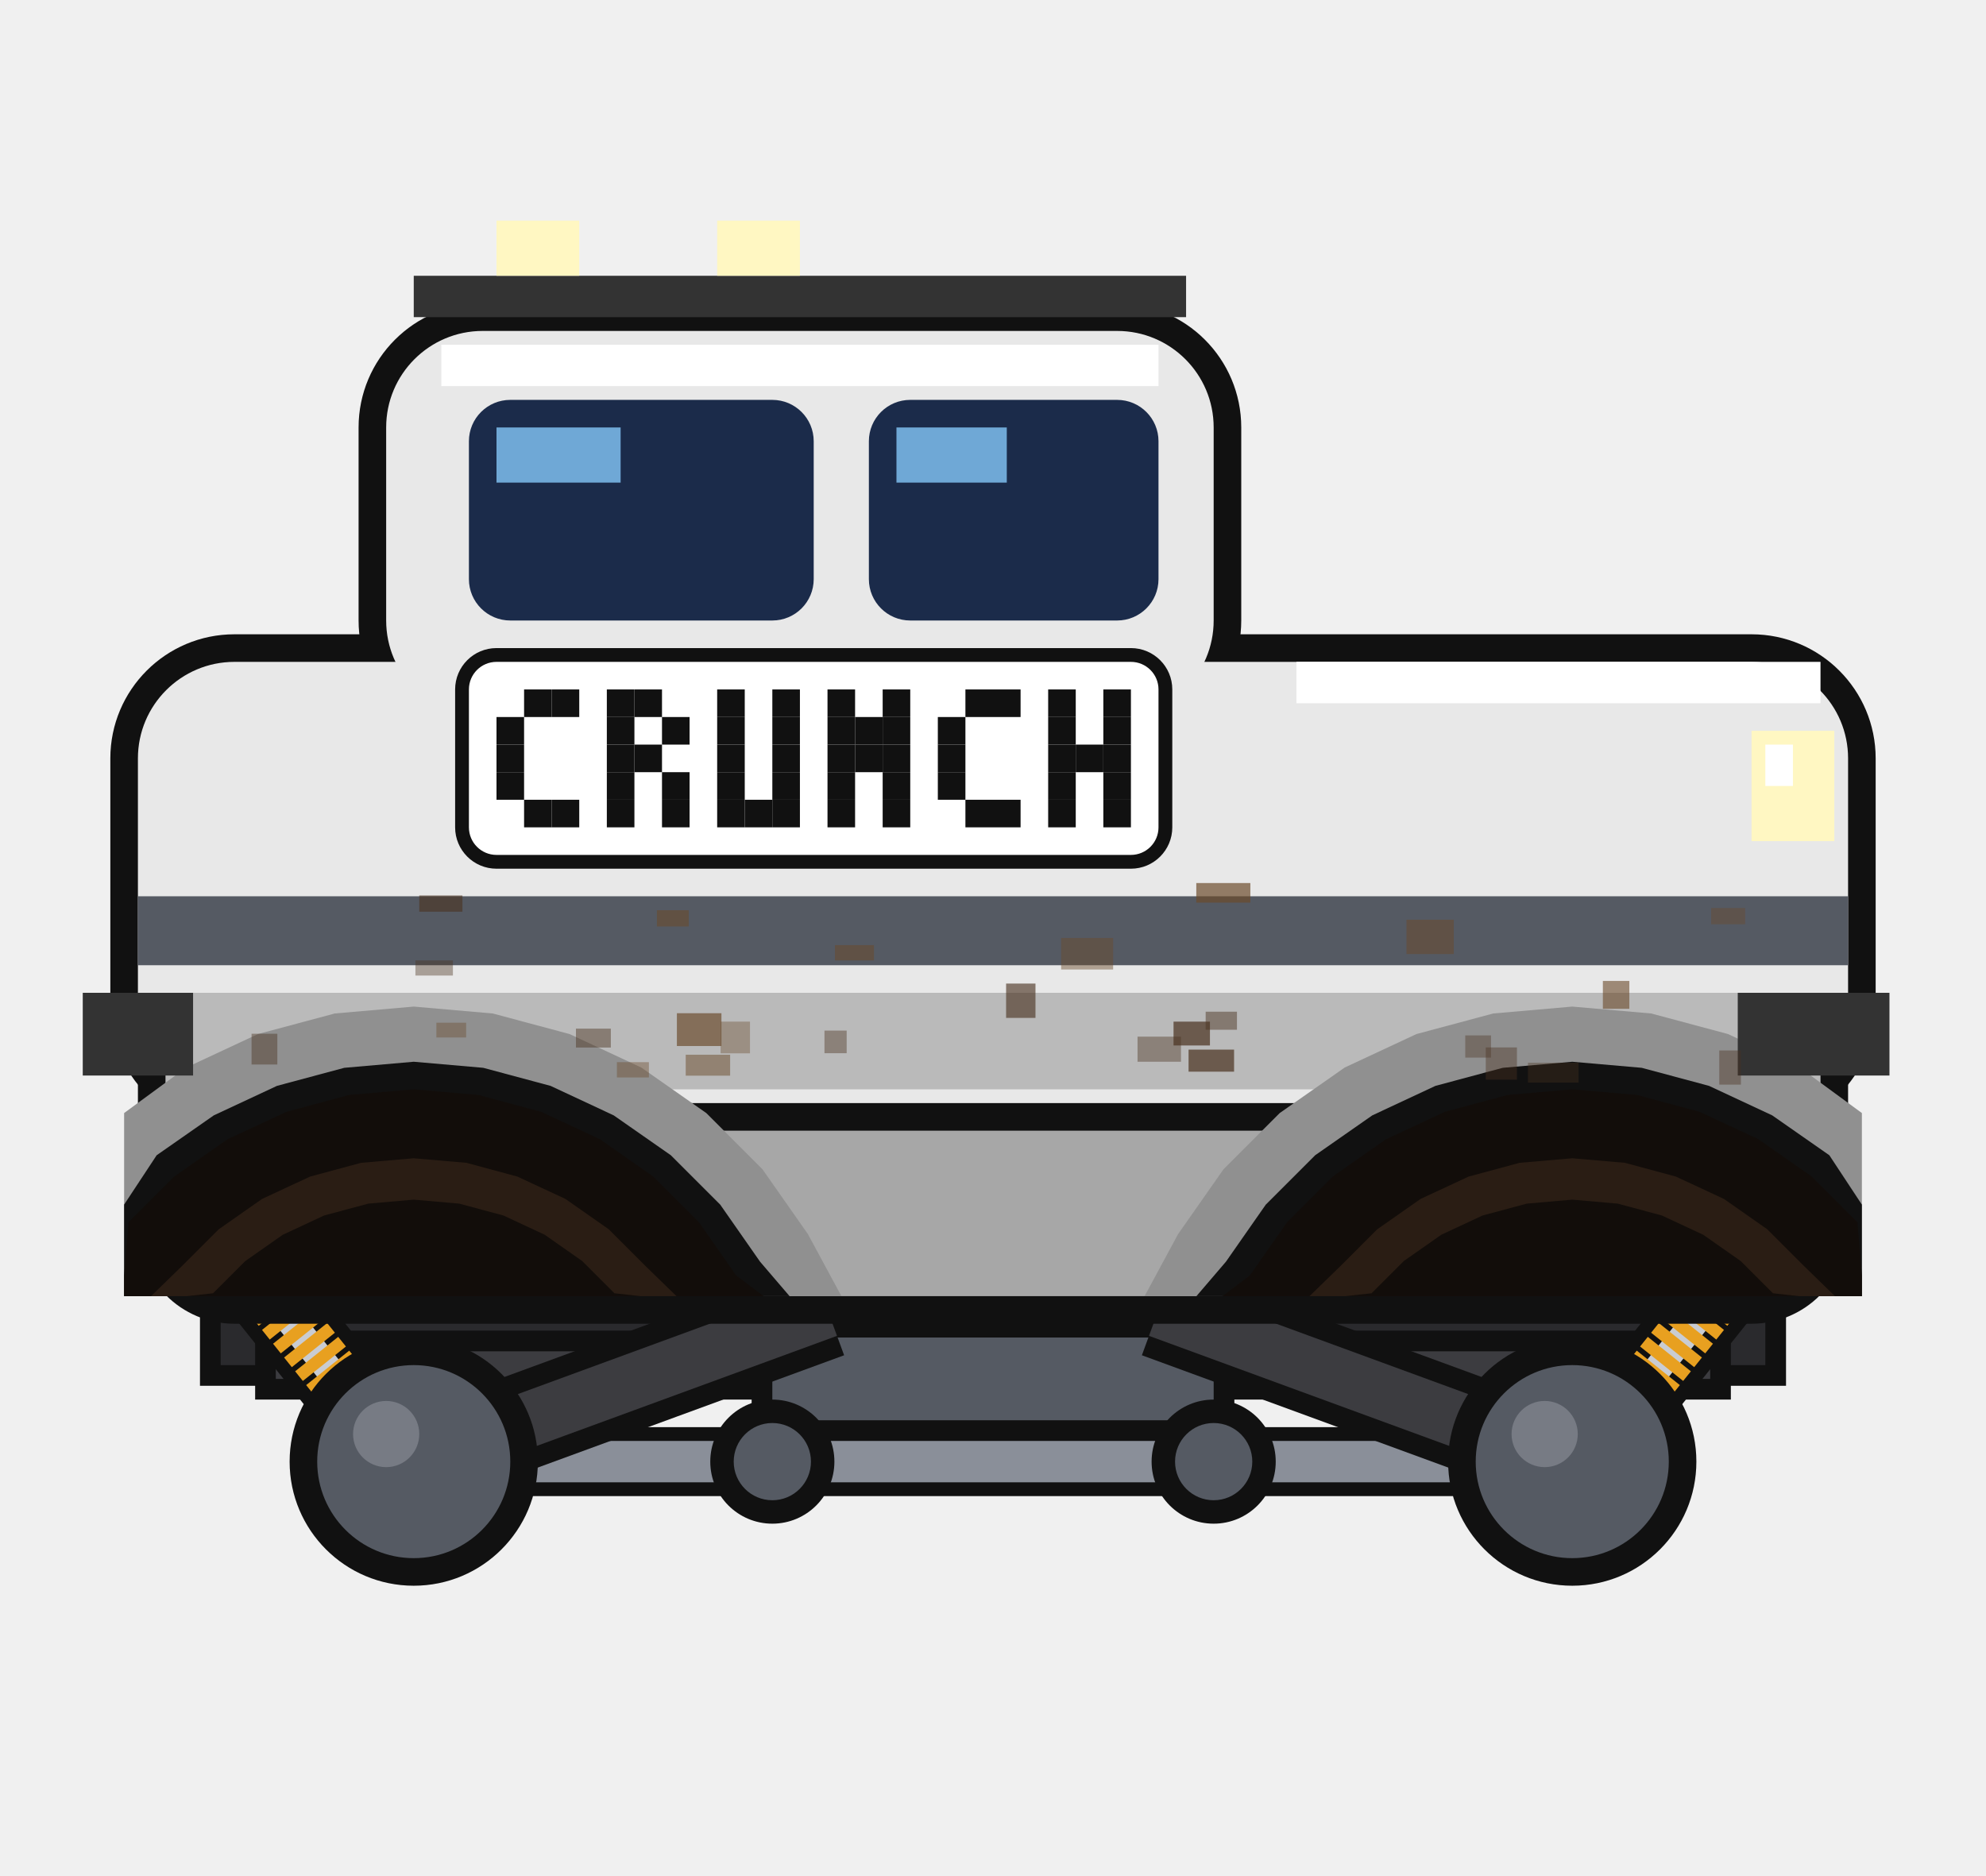
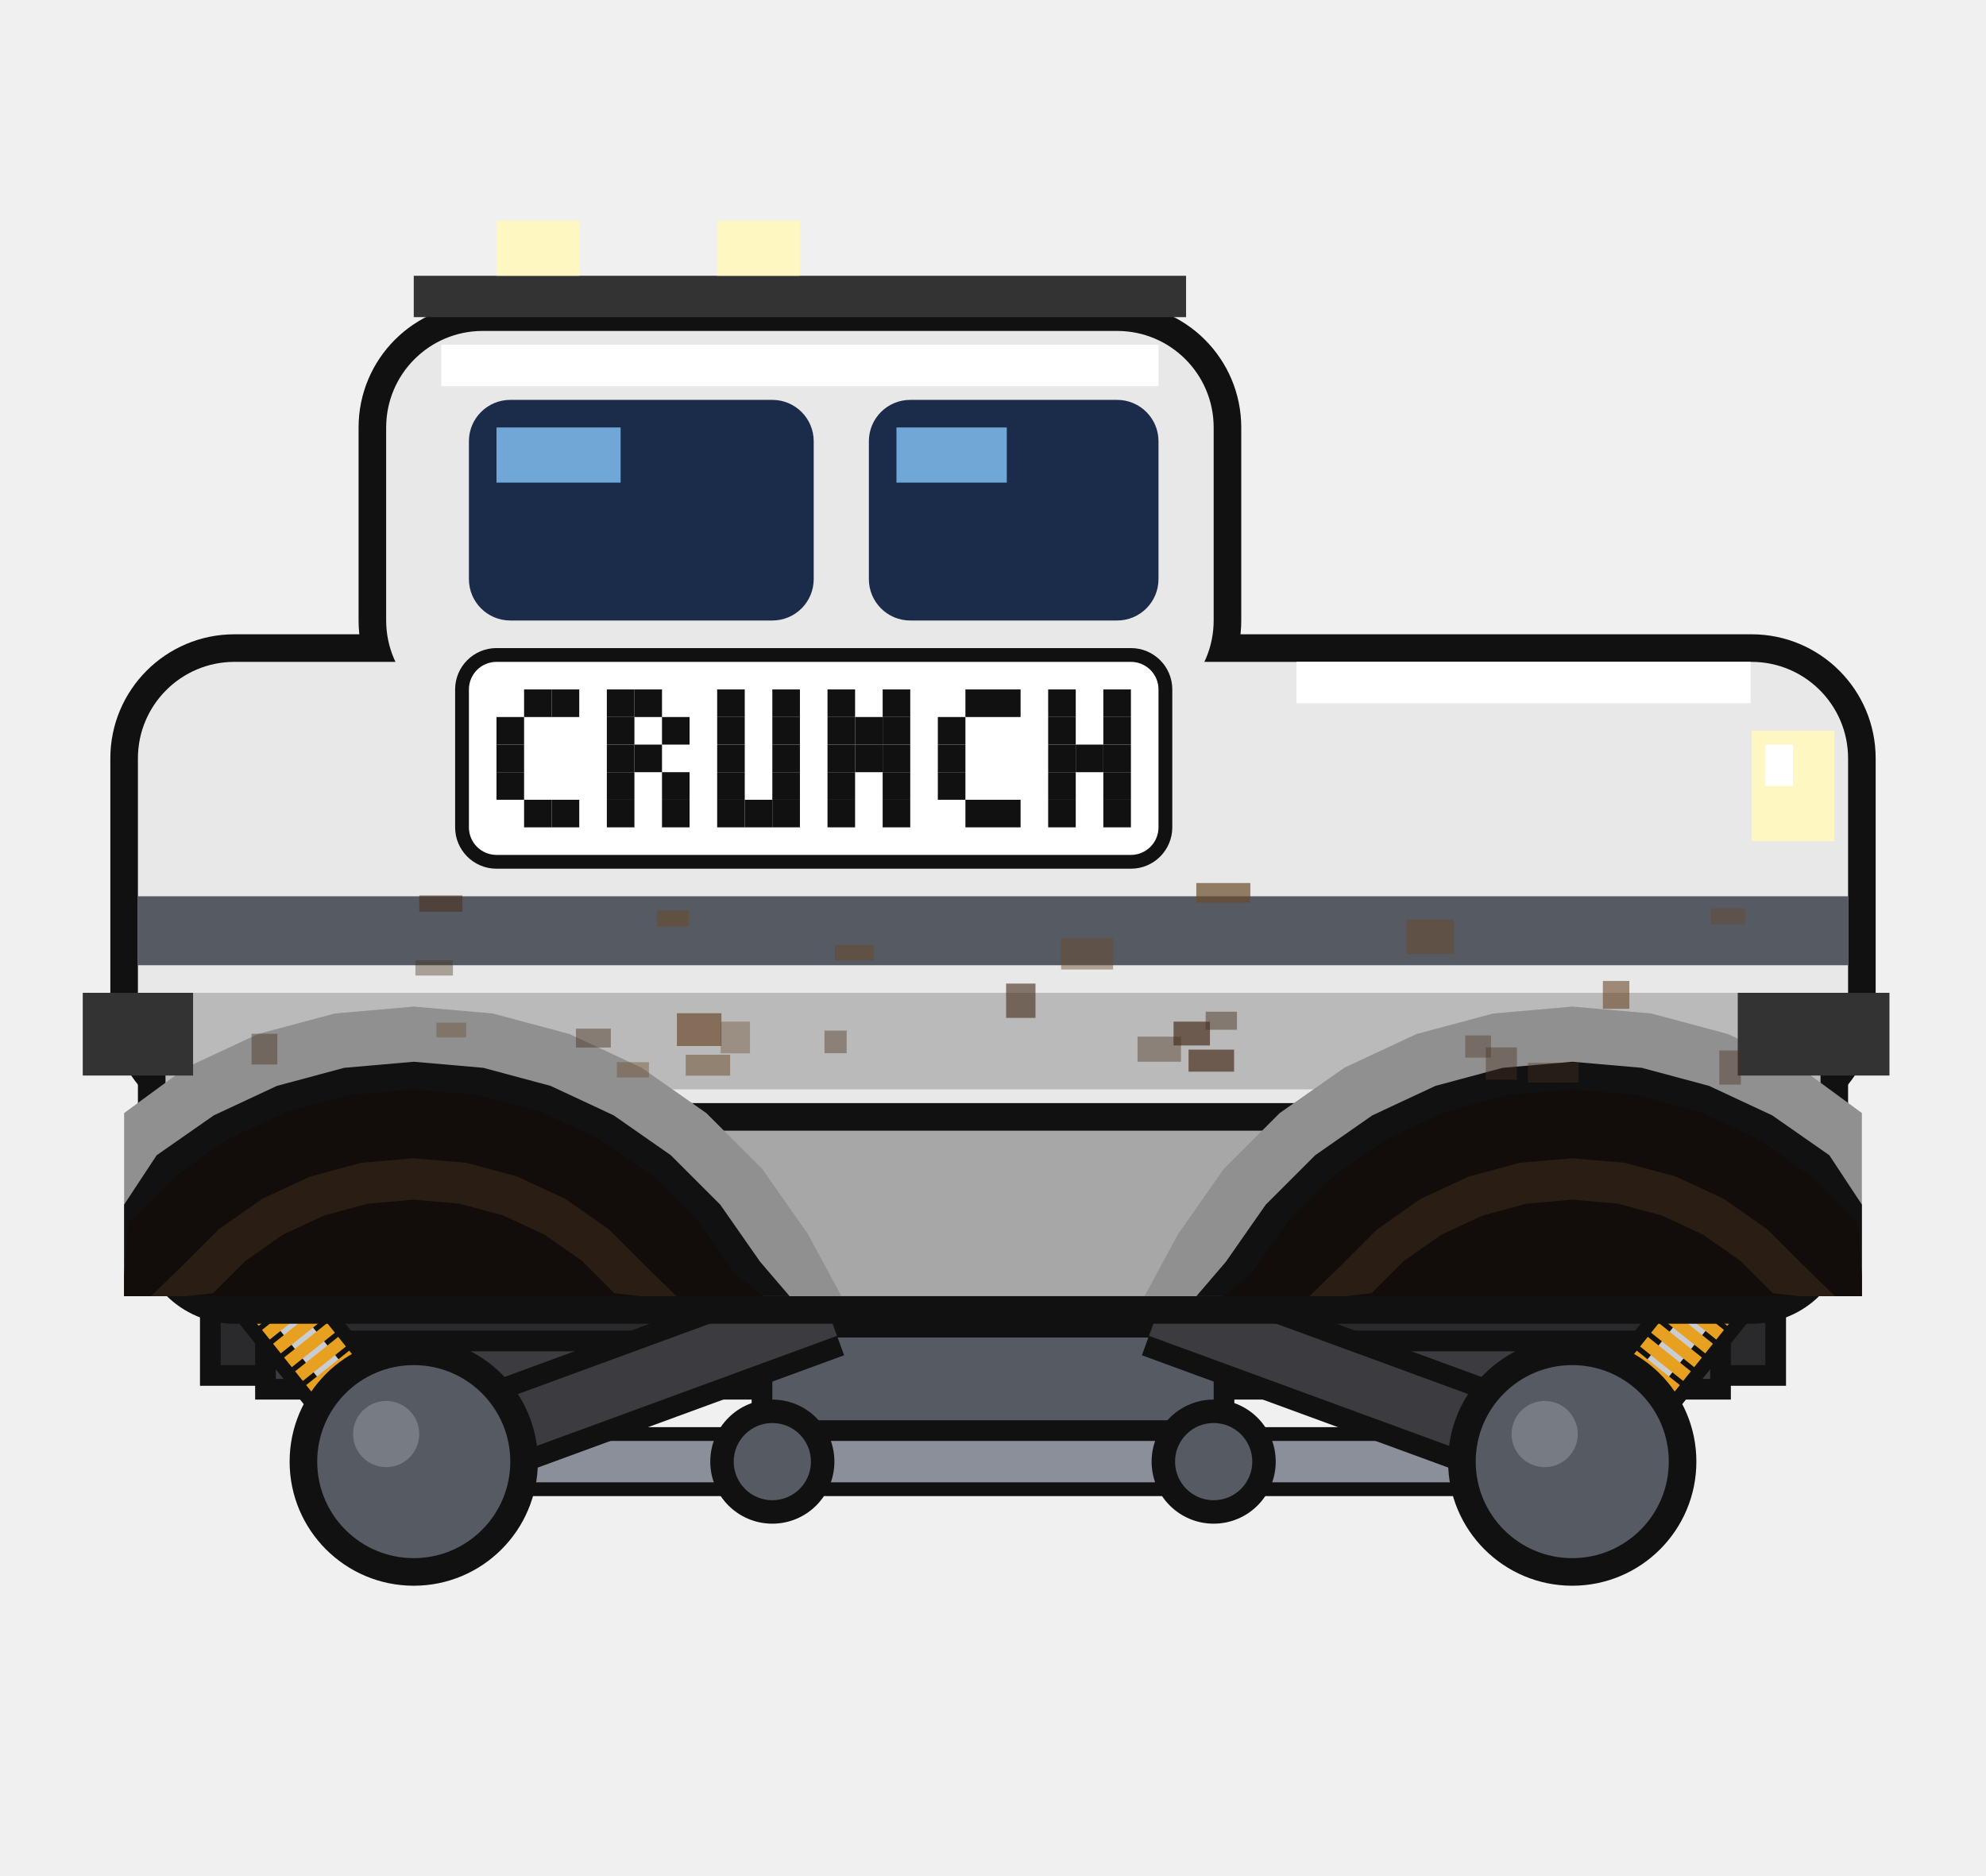
- <svg xmlns="http://www.w3.org/2000/svg" width="144" height="136" viewBox="0 0 144 136">
-   <rect x="14.5" y="89.5" width="115" height="11" fill="#111111" />
-   <rect x="16" y="91" width="112" height="8" fill="#2a2a2d" />
-   <rect x="18.5" y="96.5" width="107" height="5" fill="#111111" />
-   <rect x="20" y="98" width="104" height="2" fill="#3c3c40" />
-   <rect x="54.5" y="95.5" width="35" height="9" fill="#111111" />
-   <rect x="56" y="97" width="32" height="6" fill="#555a63" />
-   <line x1="30" y1="106" x2="114" y2="106" fill="none" stroke="#111111" stroke-width="5" />
-   <line x1="30" y1="106" x2="114" y2="106" fill="none" stroke="#8a8f99" stroke-width="3" />
-   <circle cx="56" cy="106" r="4.5" fill="#111111" />
-   <circle cx="88" cy="106" r="4.5" fill="#111111" />
-   <circle cx="56" cy="106" r="2.8" fill="#555a63" />
-   <circle cx="88" cy="106" r="2.8" fill="#555a63" />
-   <line x1="30" y1="106" x2="60" y2="95" fill="none" stroke="#111111" stroke-width="7" />
-   <line x1="30" y1="106" x2="60" y2="95" fill="none" stroke="#3c3c40" stroke-width="4" />
-   <line x1="18" y1="92" x2="26" y2="102" fill="none" stroke="#111111" stroke-width="6" />
-   <line x1="18" y1="92" x2="26" y2="102" fill="none" stroke="#c9ccd2" stroke-width="2" />
-   <line x1="18.96" y1="93.2" x2="19.52" y2="93.9" fill="none" stroke="#e8a020" stroke-width="4" />
-   <line x1="19.76" y1="94.2" x2="20.32" y2="94.9" fill="none" stroke="#e8a020" stroke-width="4" />
-   <line x1="20.56" y1="95.2" x2="21.12" y2="95.9" fill="none" stroke="#e8a020" stroke-width="4" />
-   <line x1="21.36" y1="96.2" x2="21.92" y2="96.9" fill="none" stroke="#e8a020" stroke-width="4" />
-   <line x1="22.16" y1="97.2" x2="22.72" y2="97.9" fill="none" stroke="#e8a020" stroke-width="4" />
-   <line x1="22.96" y1="98.2" x2="23.52" y2="98.9" fill="none" stroke="#e8a020" stroke-width="4" />
-   <line x1="23.76" y1="99.2" x2="24.32" y2="99.9" fill="none" stroke="#e8a020" stroke-width="4" />
-   <circle cx="30" cy="106" r="9" fill="#111111" />
-   <circle cx="30" cy="106" r="7" fill="#555a63" />
-   <circle cx="28" cy="104" r="2.4" fill="#777b84" />
-   <line x1="114" y1="106" x2="84" y2="95" fill="none" stroke="#111111" stroke-width="7" />
-   <line x1="114" y1="106" x2="84" y2="95" fill="none" stroke="#3c3c40" stroke-width="4" />
-   <line x1="126" y1="92" x2="118" y2="102" fill="none" stroke="#111111" stroke-width="6" />
-   <line x1="126" y1="92" x2="118" y2="102" fill="none" stroke="#c9ccd2" stroke-width="2" />
-   <line x1="125.04" y1="93.2" x2="124.48" y2="93.9" fill="none" stroke="#e8a020" stroke-width="4" />
-   <line x1="124.24" y1="94.2" x2="123.68" y2="94.9" fill="none" stroke="#e8a020" stroke-width="4" />
-   <line x1="123.44" y1="95.2" x2="122.88" y2="95.9" fill="none" stroke="#e8a020" stroke-width="4" />
-   <line x1="122.64" y1="96.2" x2="122.08" y2="96.9" fill="none" stroke="#e8a020" stroke-width="4" />
-   <line x1="121.84" y1="97.2" x2="121.28" y2="97.9" fill="none" stroke="#e8a020" stroke-width="4" />
-   <line x1="121.04" y1="98.2" x2="120.48" y2="98.9" fill="none" stroke="#e8a020" stroke-width="4" />
-   <line x1="120.24" y1="99.2" x2="119.68" y2="99.9" fill="none" stroke="#e8a020" stroke-width="4" />
-   <circle cx="114" cy="106" r="9" fill="#111111" />
-   <circle cx="114" cy="106" r="7" fill="#555a63" />
-   <circle cx="112" cy="104" r="2.4" fill="#777b84" />
-   <rect x="10" y="70" width="124" height="26" rx="7" fill="#111111" />
-   <rect x="12" y="72" width="120" height="22" rx="5" fill="#a7a7a7" />
-   <rect x="8" y="46" width="128" height="36" rx="9" fill="#111111" />
-   <rect x="26" y="22" width="64" height="32" rx="9" fill="#111111" />
-   <rect x="10" y="48" width="124" height="32" rx="7" fill="#e8e8e8" />
-   <rect x="28" y="24" width="60" height="28" rx="7" fill="#e8e8e8" />
-   <rect x="12" y="72" width="120" height="7" fill="#bababa" />
-   <rect x="32" y="25" width="52" height="3" fill="#ffffff" />
-   <rect x="94" y="48" width="38" height="3" fill="#ffffff" />
-   <rect x="10" y="65" width="124" height="5" fill="#555a63" />
-   <rect x="34" y="29" width="25" height="16" rx="3" fill="#1b2b4a" />
-   <rect x="63" y="29" width="21" height="16" rx="3" fill="#1b2b4a" />
-   <rect x="36" y="31" width="9" height="4" fill="#6fa8d6" />
-   <rect x="65" y="31" width="8" height="4" fill="#6fa8d6" />
-   <polygon points="9,94 9,94 9,94 9,89.5 9,84.79 9,80.72 13.5,77.42 18.71,74.99 24.27,73.5 30,73 35.73,73.5 41.29,74.99 46.5,77.42 51.21,80.72 55.28,84.79 58.58,89.5 61.01,94 62.5,94 63,94" fill="#909090" />
-   <polygon points="9,94 9,94 9,94 9,91.5 9,87.36 11.36,83.78 15.5,80.89 20.08,78.75 24.96,77.44 30,77 35.04,77.44 39.92,78.75 44.5,80.89 48.64,83.78 52.22,87.36 55.11,91.5 57.25,94 58.56,94 59,94" fill="#111111" />
-   <polygon points="9,94 9,94 9,94 9,92.5 9.32,88.64 12.64,85.32 16.5,82.62 20.77,80.63 25.31,79.41 30,79 34.69,79.41 39.23,80.63 43.5,82.62 47.36,85.32 50.68,88.64 53.38,92.5 55.37,94 56.59,94 57,94" fill="#120d0a" />
-   <polygon points="9,94 9,94 9.33,94 10.95,94 13.15,91.86 15.86,89.15 19,86.95 22.48,85.33 26.18,84.33 30,84 33.82,84.33 37.52,85.33 41,86.95 44.14,89.15 46.85,91.86 49.05,94 50.67,94 51.67,94 52,94" fill="#2a1d14" />
-   <polygon points="11,94 11.29,94 12.15,94 13.55,94 15.45,93.79 17.79,91.45 20.5,89.55 23.5,88.15 26.7,87.29 30,87 33.3,87.29 36.5,88.15 39.5,89.55 42.21,91.45 44.55,93.79 46.45,94 47.85,94 48.71,94 49,94" fill="#120d0a" />
-   <polygon points="81,94 81.5,94 82.99,94 85.42,89.5 88.72,84.79 92.79,80.72 97.5,77.42 102.71,74.99 108.27,73.5 114,73 119.73,73.5 125.29,74.99 130.5,77.42 135,80.72 135,84.79 135,89.5 135,94 135,94 135,94" fill="#909090" />
-   <polygon points="85,94 85.44,94 86.75,94 88.89,91.5 91.78,87.36 95.36,83.78 99.5,80.89 104.08,78.75 108.96,77.44 114,77 119.04,77.44 123.92,78.75 128.5,80.89 132.64,83.78 135,87.36 135,91.5 135,94 135,94 135,94" fill="#111111" />
-   <polygon points="87,94 87.41,94 88.63,94 90.62,92.5 93.32,88.64 96.64,85.32 100.5,82.62 104.77,80.63 109.31,79.41 114,79 118.69,79.41 123.23,80.63 127.5,82.62 131.36,85.32 134.68,88.64 135,92.5 135,94 135,94 135,94" fill="#120d0a" />
-   <polygon points="92,94 92.33,94 93.33,94 94.95,94 97.15,91.86 99.86,89.15 103,86.95 106.48,85.33 110.18,84.33 114,84 117.82,84.33 121.52,85.33 125,86.95 128.14,89.15 130.85,91.86 133.05,94 134.67,94 135,94 135,94" fill="#2a1d14" />
-   <polygon points="95,94 95.29,94 96.15,94 97.55,94 99.45,93.79 101.79,91.45 104.5,89.55 107.5,88.15 110.7,87.29 114,87 117.3,87.29 120.5,88.15 123.5,89.55 126.21,91.45 128.55,93.79 130.45,94 131.85,94 132.71,94 133,94" fill="#120d0a" />
-   <rect x="33" y="47" width="52" height="16" rx="3" fill="#111111" />
-   <rect x="34" y="48" width="50" height="14" rx="2" fill="#ffffff" />
-   <rect x="38" y="50" width="2" height="2" fill="#111111" />
-   <rect x="40" y="50" width="2" height="2" fill="#111111" />
-   <rect x="36" y="52" width="2" height="2" fill="#111111" />
-   <rect x="36" y="54" width="2" height="2" fill="#111111" />
-   <rect x="36" y="56" width="2" height="2" fill="#111111" />
-   <rect x="38" y="58" width="2" height="2" fill="#111111" />
-   <rect x="40" y="58" width="2" height="2" fill="#111111" />
-   <rect x="44" y="50" width="2" height="2" fill="#111111" />
-   <rect x="46" y="50" width="2" height="2" fill="#111111" />
-   <rect x="44" y="52" width="2" height="2" fill="#111111" />
-   <rect x="48" y="52" width="2" height="2" fill="#111111" />
-   <rect x="44" y="54" width="2" height="2" fill="#111111" />
-   <rect x="46" y="54" width="2" height="2" fill="#111111" />
-   <rect x="44" y="56" width="2" height="2" fill="#111111" />
-   <rect x="48" y="56" width="2" height="2" fill="#111111" />
-   <rect x="44" y="58" width="2" height="2" fill="#111111" />
-   <rect x="48" y="58" width="2" height="2" fill="#111111" />
-   <rect x="52" y="50" width="2" height="2" fill="#111111" />
-   <rect x="56" y="50" width="2" height="2" fill="#111111" />
-   <rect x="52" y="52" width="2" height="2" fill="#111111" />
-   <rect x="56" y="52" width="2" height="2" fill="#111111" />
-   <rect x="52" y="54" width="2" height="2" fill="#111111" />
-   <rect x="56" y="54" width="2" height="2" fill="#111111" />
-   <rect x="52" y="56" width="2" height="2" fill="#111111" />
-   <rect x="56" y="56" width="2" height="2" fill="#111111" />
-   <rect x="52" y="58" width="2" height="2" fill="#111111" />
-   <rect x="54" y="58" width="2" height="2" fill="#111111" />
-   <rect x="56" y="58" width="2" height="2" fill="#111111" />
-   <rect x="60" y="50" width="2" height="2" fill="#111111" />
-   <rect x="64" y="50" width="2" height="2" fill="#111111" />
-   <rect x="60" y="52" width="2" height="2" fill="#111111" />
-   <rect x="62" y="52" width="2" height="2" fill="#111111" />
-   <rect x="64" y="52" width="2" height="2" fill="#111111" />
-   <rect x="60" y="54" width="2" height="2" fill="#111111" />
-   <rect x="62" y="54" width="2" height="2" fill="#111111" />
-   <rect x="64" y="54" width="2" height="2" fill="#111111" />
-   <rect x="60" y="56" width="2" height="2" fill="#111111" />
-   <rect x="64" y="56" width="2" height="2" fill="#111111" />
-   <rect x="60" y="58" width="2" height="2" fill="#111111" />
-   <rect x="64" y="58" width="2" height="2" fill="#111111" />
-   <rect x="70" y="50" width="2" height="2" fill="#111111" />
-   <rect x="72" y="50" width="2" height="2" fill="#111111" />
-   <rect x="68" y="52" width="2" height="2" fill="#111111" />
-   <rect x="68" y="54" width="2" height="2" fill="#111111" />
-   <rect x="68" y="56" width="2" height="2" fill="#111111" />
-   <rect x="70" y="58" width="2" height="2" fill="#111111" />
-   <rect x="72" y="58" width="2" height="2" fill="#111111" />
-   <rect x="76" y="50" width="2" height="2" fill="#111111" />
-   <rect x="80" y="50" width="2" height="2" fill="#111111" />
-   <rect x="76" y="52" width="2" height="2" fill="#111111" />
-   <rect x="80" y="52" width="2" height="2" fill="#111111" />
-   <rect x="76" y="54" width="2" height="2" fill="#111111" />
-   <rect x="78" y="54" width="2" height="2" fill="#111111" />
-   <rect x="80" y="54" width="2" height="2" fill="#111111" />
-   <rect x="76" y="56" width="2" height="2" fill="#111111" />
-   <rect x="80" y="56" width="2" height="2" fill="#111111" />
-   <rect x="76" y="58" width="2" height="2" fill="#111111" />
-   <rect x="80" y="58" width="2" height="2" fill="#111111" />
-   <rect x="30" y="20" width="56" height="3" fill="#333333" />
-   <rect x="36" y="16" width="6" height="4" fill="#fff7c2" />
-   <rect x="52" y="16" width="6" height="4" fill="#fff7c2" />
-   <rect x="127" y="53" width="6" height="8" fill="#fff7c2" />
-   <rect x="128" y="54" width="2" height="3" fill="#ffffff" />
-   <rect x="126" y="72" width="11" height="6" fill="#333333" />
-   <rect x="6" y="72" width="8" height="6" fill="#333333" />
-   <rect x="86.74" y="64.04" width="3.92" height="1.42" fill="#6b4a2a" fill-opacity="0.69" />
-   <rect x="85.09" y="74.09" width="2.64" height="1.73" fill="#4a3220" fill-opacity="0.7" />
-   <rect x="30.12" y="69.65" width="2.72" height="1.1" fill="#4a3220" fill-opacity="0.4" />
-   <rect x="59.78" y="74.74" width="1.61" height="1.64" fill="#4a3220" fill-opacity="0.42" />
-   <rect x="82.48" y="75.18" width="3.15" height="1.82" fill="#4a3220" fill-opacity="0.42" />
-   <rect x="101.98" y="66.7" width="3.43" height="2.49" fill="#6b4a2a" fill-opacity="0.51" />
-   <rect x="41.76" y="74.6" width="2.53" height="1.37" fill="#4a3220" fill-opacity="0.46" />
-   <rect x="31.64" y="74.17" width="2.16" height="1.07" fill="#6b4a2a" fill-opacity="0.39" />
-   <rect x="86.18" y="76.12" width="3.3" height="1.6" fill="#4a3220" fill-opacity="0.7" />
-   <rect x="49.08" y="73.48" width="3.23" height="2.38" fill="#6b4a2a" fill-opacity="0.67" />
-   <rect x="110.79" y="77.07" width="3.67" height="1.44" fill="#4a3220" fill-opacity="0.36" />
-   <rect x="116.22" y="71.14" width="1.92" height="2.02" fill="#6b4a2a" fill-opacity="0.6" />
-   <rect x="124.07" y="65.85" width="2.47" height="1.18" fill="#6b4a2a" fill-opacity="0.41" />
-   <rect x="60.54" y="68.54" width="2.83" height="1.11" fill="#6b4a2a" fill-opacity="0.53" />
-   <rect x="107.73" y="75.96" width="2.26" height="2.34" fill="#4a3220" fill-opacity="0.41" />
-   <rect x="47.63" y="66.01" width="2.31" height="1.18" fill="#6b4a2a" fill-opacity="0.54" />
-   <rect x="30.4" y="64.94" width="3.13" height="1.18" fill="#4a3220" fill-opacity="0.59" />
-   <rect x="72.95" y="71.33" width="2.13" height="2.49" fill="#4a3220" fill-opacity="0.63" />
-   <rect x="124.66" y="76.18" width="1.57" height="2.48" fill="#4a3220" fill-opacity="0.41" />
-   <rect x="52.25" y="74.09" width="2.13" height="2.3" fill="#6b4a2a" fill-opacity="0.38" />
-   <rect x="106.24" y="75.09" width="1.87" height="1.61" fill="#4a3220" fill-opacity="0.38" />
-   <rect x="76.94" y="68.02" width="3.77" height="2.29" fill="#6b4a2a" fill-opacity="0.46" />
-   <rect x="87.42" y="73.37" width="2.27" height="1.31" fill="#4a3220" fill-opacity="0.48" />
-   <rect x="44.73" y="77.03" width="2.32" height="1.11" fill="#6b4a2a" fill-opacity="0.41" />
-   <rect x="18.24" y="74.97" width="1.87" height="2.23" fill="#4a3220" fill-opacity="0.44" />
-   <rect x="49.72" y="76.49" width="3.22" height="1.52" fill="#6b4a2a" fill-opacity="0.5" />
+ <svg xmlns="http://www.w3.org/2000/svg" width="144" height="136" viewBox="0 0 144 136" version="1.1" id="svg148">
+   <defs id="defs148" />
+   <rect x="14.5" y="89.5" width="115" height="11" fill="#111111" id="rect1" />
+   <rect x="16" y="91" width="112" height="8" fill="#2a2a2d" id="rect2" />
+   <rect x="18.5" y="96.5" width="107" height="5" fill="#111111" id="rect3" />
+   <rect x="20" y="98" width="104" height="2" fill="#3c3c40" id="rect4" />
+   <rect x="54.5" y="95.5" width="35" height="9" fill="#111111" id="rect5" />
+   <rect x="56" y="97" width="32" height="6" fill="#555a63" id="rect6" />
+   <line x1="30" y1="106" x2="114" y2="106" fill="none" stroke="#111111" stroke-width="5" id="line6" />
+   <line x1="30" y1="106" x2="114" y2="106" fill="none" stroke="#8a8f99" stroke-width="3" id="line7" />
+   <circle cx="56" cy="106" r="4.5" fill="#111111" id="circle7" />
+   <circle cx="88" cy="106" r="4.5" fill="#111111" id="circle8" />
+   <circle cx="56" cy="106" r="2.8" fill="#555a63" id="circle9" />
+   <circle cx="88" cy="106" r="2.8" fill="#555a63" id="circle10" />
+   <line x1="30" y1="106" x2="60" y2="95" fill="none" stroke="#111111" stroke-width="7" id="line10" />
+   <line x1="30" y1="106" x2="60" y2="95" fill="none" stroke="#3c3c40" stroke-width="4" id="line11" />
+   <line x1="18" y1="92" x2="26" y2="102" fill="none" stroke="#111111" stroke-width="6" id="line12" />
+   <line x1="18" y1="92" x2="26" y2="102" fill="none" stroke="#c9ccd2" stroke-width="2" id="line13" />
+   <line x1="18.96" y1="93.2" x2="19.52" y2="93.9" fill="none" stroke="#e8a020" stroke-width="4" id="line14" />
+   <line x1="19.76" y1="94.2" x2="20.32" y2="94.9" fill="none" stroke="#e8a020" stroke-width="4" id="line15" />
+   <line x1="20.56" y1="95.2" x2="21.12" y2="95.9" fill="none" stroke="#e8a020" stroke-width="4" id="line16" />
+   <line x1="21.36" y1="96.2" x2="21.92" y2="96.9" fill="none" stroke="#e8a020" stroke-width="4" id="line17" />
+   <line x1="22.16" y1="97.2" x2="22.72" y2="97.9" fill="none" stroke="#e8a020" stroke-width="4" id="line18" />
+   <line x1="22.96" y1="98.2" x2="23.52" y2="98.9" fill="none" stroke="#e8a020" stroke-width="4" id="line19" />
+   <line x1="23.76" y1="99.2" x2="24.32" y2="99.9" fill="none" stroke="#e8a020" stroke-width="4" id="line20" />
+   <circle cx="30" cy="106" r="9" fill="#111111" id="circle20" />
+   <circle cx="30" cy="106" r="7" fill="#555a63" id="circle21" />
+   <circle cx="28" cy="104" r="2.4" fill="#777b84" id="circle22" />
+   <line x1="114" y1="106" x2="84" y2="95" fill="none" stroke="#111111" stroke-width="7" id="line22" />
+   <line x1="114" y1="106" x2="84" y2="95" fill="none" stroke="#3c3c40" stroke-width="4" id="line23" />
+   <line x1="126" y1="92" x2="118" y2="102" fill="none" stroke="#111111" stroke-width="6" id="line24" />
+   <line x1="126" y1="92" x2="118" y2="102" fill="none" stroke="#c9ccd2" stroke-width="2" id="line25" />
+   <line x1="125.04" y1="93.2" x2="124.48" y2="93.9" fill="none" stroke="#e8a020" stroke-width="4" id="line26" />
+   <line x1="124.24" y1="94.2" x2="123.68" y2="94.9" fill="none" stroke="#e8a020" stroke-width="4" id="line27" />
+   <line x1="123.44" y1="95.2" x2="122.88" y2="95.9" fill="none" stroke="#e8a020" stroke-width="4" id="line28" />
+   <line x1="122.64" y1="96.2" x2="122.08" y2="96.9" fill="none" stroke="#e8a020" stroke-width="4" id="line29" />
+   <line x1="121.84" y1="97.2" x2="121.28" y2="97.9" fill="none" stroke="#e8a020" stroke-width="4" id="line30" />
+   <line x1="121.04" y1="98.2" x2="120.48" y2="98.9" fill="none" stroke="#e8a020" stroke-width="4" id="line31" />
+   <line x1="120.24" y1="99.2" x2="119.68" y2="99.9" fill="none" stroke="#e8a020" stroke-width="4" id="line32" />
+   <circle cx="114" cy="106" r="9" fill="#111111" id="circle32" />
+   <circle cx="114" cy="106" r="7" fill="#555a63" id="circle33" />
+   <circle cx="112" cy="104" r="2.4" fill="#777b84" id="circle34" />
+   <rect x="10" y="70" width="124" height="26" rx="7" fill="#111111" id="rect34" />
+   <rect x="12" y="72" width="120" height="22" rx="5" fill="#a7a7a7" id="rect35" />
+   <rect x="8" y="46" width="128" height="36" rx="9" fill="#111111" id="rect36" />
+   <rect x="26" y="22" width="64" height="32" rx="9" fill="#111111" id="rect37" />
+   <rect x="10" y="48" width="124" height="32" rx="7" fill="#e8e8e8" id="rect38" />
+   <rect x="28" y="24" width="60" height="28" rx="7" fill="#e8e8e8" id="rect39" />
+   <rect x="12" y="72" width="120" height="7" fill="#bababa" id="rect40" />
+   <rect x="32" y="25" width="52" height="3" fill="#ffffff" id="rect41" />
+   <rect x="94" y="48" width="32.933" height="3" fill="#ffffff" id="rect42" style="stroke-width:0.931" />
+   <rect x="10" y="65" width="124" height="5" fill="#555a63" id="rect43" />
+   <rect x="34" y="29" width="25" height="16" rx="3" fill="#1b2b4a" id="rect44" />
+   <rect x="63" y="29" width="21" height="16" rx="3" fill="#1b2b4a" id="rect45" />
+   <rect x="36" y="31" width="9" height="4" fill="#6fa8d6" id="rect46" />
+   <rect x="65" y="31" width="8" height="4" fill="#6fa8d6" id="rect47" />
+   <polygon points="9,94 9,94 9,94 9,89.5 9,84.79 9,80.72 13.5,77.42 18.71,74.99 24.27,73.5 30,73 35.73,73.5 41.29,74.99 46.5,77.42 51.21,80.72 55.28,84.79 58.58,89.5 61.01,94 62.5,94 63,94" fill="#909090" id="polygon47" />
+   <polygon points="9,94 9,94 9,94 9,91.5 9,87.36 11.36,83.78 15.5,80.89 20.08,78.75 24.96,77.44 30,77 35.04,77.44 39.92,78.75 44.5,80.89 48.64,83.78 52.22,87.36 55.11,91.5 57.25,94 58.56,94 59,94" fill="#111111" id="polygon48" />
+   <polygon points="9,94 9,94 9,94 9,92.5 9.32,88.64 12.64,85.32 16.5,82.62 20.77,80.63 25.31,79.41 30,79 34.69,79.41 39.23,80.63 43.5,82.62 47.36,85.32 50.68,88.64 53.38,92.5 55.37,94 56.59,94 57,94" fill="#120d0a" id="polygon49" />
+   <polygon points="9,94 9,94 9.33,94 10.95,94 13.15,91.86 15.86,89.15 19,86.95 22.48,85.33 26.18,84.33 30,84 33.82,84.33 37.52,85.33 41,86.95 44.14,89.15 46.85,91.86 49.05,94 50.67,94 51.67,94 52,94" fill="#2a1d14" id="polygon50" />
+   <polygon points="11,94 11.29,94 12.15,94 13.55,94 15.45,93.79 17.79,91.45 20.5,89.55 23.5,88.15 26.7,87.29 30,87 33.3,87.29 36.5,88.15 39.5,89.55 42.21,91.45 44.55,93.79 46.45,94 47.85,94 48.71,94 49,94" fill="#120d0a" id="polygon51" />
+   <polygon points="81,94 81.5,94 82.99,94 85.42,89.5 88.72,84.79 92.79,80.72 97.5,77.42 102.71,74.99 108.27,73.5 114,73 119.73,73.5 125.29,74.99 130.5,77.42 135,80.72 135,84.79 135,89.5 135,94 135,94 135,94" fill="#909090" id="polygon52" />
+   <polygon points="85,94 85.44,94 86.75,94 88.89,91.5 91.78,87.36 95.36,83.78 99.5,80.89 104.08,78.75 108.96,77.44 114,77 119.04,77.44 123.92,78.75 128.5,80.89 132.64,83.78 135,87.36 135,91.5 135,94 135,94 135,94" fill="#111111" id="polygon53" />
+   <polygon points="87,94 87.41,94 88.63,94 90.62,92.5 93.32,88.64 96.64,85.32 100.5,82.62 104.77,80.63 109.31,79.41 114,79 118.69,79.41 123.23,80.63 127.5,82.62 131.36,85.32 134.68,88.64 135,92.5 135,94 135,94 135,94" fill="#120d0a" id="polygon54" />
+   <polygon points="92,94 92.33,94 93.33,94 94.95,94 97.15,91.86 99.86,89.15 103,86.95 106.48,85.33 110.18,84.33 114,84 117.82,84.33 121.52,85.33 125,86.95 128.14,89.15 130.85,91.86 133.05,94 134.67,94 135,94 135,94" fill="#2a1d14" id="polygon55" />
+   <polygon points="95,94 95.29,94 96.15,94 97.55,94 99.45,93.79 101.79,91.45 104.5,89.55 107.5,88.15 110.7,87.29 114,87 117.3,87.29 120.5,88.15 123.5,89.55 126.21,91.45 128.55,93.79 130.45,94 131.85,94 132.71,94 133,94" fill="#120d0a" id="polygon56" />
+   <rect x="33" y="47" width="52" height="16" rx="3" fill="#111111" id="rect56" />
+   <rect x="34" y="48" width="50" height="14" rx="2" fill="#ffffff" id="rect57" />
+   <rect x="38" y="50" width="2" height="2" fill="#111111" id="rect58" />
+   <rect x="40" y="50" width="2" height="2" fill="#111111" id="rect59" />
+   <rect x="36" y="52" width="2" height="2" fill="#111111" id="rect60" />
+   <rect x="36" y="54" width="2" height="2" fill="#111111" id="rect61" />
+   <rect x="36" y="56" width="2" height="2" fill="#111111" id="rect62" />
+   <rect x="38" y="58" width="2" height="2" fill="#111111" id="rect63" />
+   <rect x="40" y="58" width="2" height="2" fill="#111111" id="rect64" />
+   <rect x="44" y="50" width="2" height="2" fill="#111111" id="rect65" />
+   <rect x="46" y="50" width="2" height="2" fill="#111111" id="rect66" />
+   <rect x="44" y="52" width="2" height="2" fill="#111111" id="rect67" />
+   <rect x="48" y="52" width="2" height="2" fill="#111111" id="rect68" />
+   <rect x="44" y="54" width="2" height="2" fill="#111111" id="rect69" />
+   <rect x="46" y="54" width="2" height="2" fill="#111111" id="rect70" />
+   <rect x="44" y="56" width="2" height="2" fill="#111111" id="rect71" />
+   <rect x="48" y="56" width="2" height="2" fill="#111111" id="rect72" />
+   <rect x="44" y="58" width="2" height="2" fill="#111111" id="rect73" />
+   <rect x="48" y="58" width="2" height="2" fill="#111111" id="rect74" />
+   <rect x="52" y="50" width="2" height="2" fill="#111111" id="rect75" />
+   <rect x="56" y="50" width="2" height="2" fill="#111111" id="rect76" />
+   <rect x="52" y="52" width="2" height="2" fill="#111111" id="rect77" />
+   <rect x="56" y="52" width="2" height="2" fill="#111111" id="rect78" />
+   <rect x="52" y="54" width="2" height="2" fill="#111111" id="rect79" />
+   <rect x="56" y="54" width="2" height="2" fill="#111111" id="rect80" />
+   <rect x="52" y="56" width="2" height="2" fill="#111111" id="rect81" />
+   <rect x="56" y="56" width="2" height="2" fill="#111111" id="rect82" />
+   <rect x="52" y="58" width="2" height="2" fill="#111111" id="rect83" />
+   <rect x="54" y="58" width="2" height="2" fill="#111111" id="rect84" />
+   <rect x="56" y="58" width="2" height="2" fill="#111111" id="rect85" />
+   <rect x="60" y="50" width="2" height="2" fill="#111111" id="rect86" />
+   <rect x="64" y="50" width="2" height="2" fill="#111111" id="rect87" />
+   <rect x="60" y="52" width="2" height="2" fill="#111111" id="rect88" />
+   <rect x="62" y="52" width="2" height="2" fill="#111111" id="rect89" />
+   <rect x="64" y="52" width="2" height="2" fill="#111111" id="rect90" />
+   <rect x="60" y="54" width="2" height="2" fill="#111111" id="rect91" />
+   <rect x="62" y="54" width="2" height="2" fill="#111111" id="rect92" />
+   <rect x="64" y="54" width="2" height="2" fill="#111111" id="rect93" />
+   <rect x="60" y="56" width="2" height="2" fill="#111111" id="rect94" />
+   <rect x="64" y="56" width="2" height="2" fill="#111111" id="rect95" />
+   <rect x="60" y="58" width="2" height="2" fill="#111111" id="rect96" />
+   <rect x="64" y="58" width="2" height="2" fill="#111111" id="rect97" />
+   <rect x="70" y="50" width="2" height="2" fill="#111111" id="rect98" />
+   <rect x="72" y="50" width="2" height="2" fill="#111111" id="rect99" />
+   <rect x="68" y="52" width="2" height="2" fill="#111111" id="rect100" />
+   <rect x="68" y="54" width="2" height="2" fill="#111111" id="rect101" />
+   <rect x="68" y="56" width="2" height="2" fill="#111111" id="rect102" />
+   <rect x="70" y="58" width="2" height="2" fill="#111111" id="rect103" />
+   <rect x="72" y="58" width="2" height="2" fill="#111111" id="rect104" />
+   <rect x="76" y="50" width="2" height="2" fill="#111111" id="rect105" />
+   <rect x="80" y="50" width="2" height="2" fill="#111111" id="rect106" />
+   <rect x="76" y="52" width="2" height="2" fill="#111111" id="rect107" />
+   <rect x="80" y="52" width="2" height="2" fill="#111111" id="rect108" />
+   <rect x="76" y="54" width="2" height="2" fill="#111111" id="rect109" />
+   <rect x="78" y="54" width="2" height="2" fill="#111111" id="rect110" />
+   <rect x="80" y="54" width="2" height="2" fill="#111111" id="rect111" />
+   <rect x="76" y="56" width="2" height="2" fill="#111111" id="rect112" />
+   <rect x="80" y="56" width="2" height="2" fill="#111111" id="rect113" />
+   <rect x="76" y="58" width="2" height="2" fill="#111111" id="rect114" />
+   <rect x="80" y="58" width="2" height="2" fill="#111111" id="rect115" />
+   <rect x="30" y="20" width="56" height="3" fill="#333333" id="rect116" />
+   <rect x="36" y="16" width="6" height="4" fill="#fff7c2" id="rect117" />
+   <rect x="52" y="16" width="6" height="4" fill="#fff7c2" id="rect118" />
+   <rect x="127" y="53" width="6" height="8" fill="#fff7c2" id="rect119" />
+   <rect x="128" y="54" width="2" height="3" fill="#ffffff" id="rect120" />
+   <rect x="126" y="72" width="11" height="6" fill="#333333" id="rect121" />
+   <rect x="6" y="72" width="8" height="6" fill="#333333" id="rect122" />
+   <rect x="86.74" y="64.04" width="3.92" height="1.42" fill="#6b4a2a" fill-opacity="0.69" id="rect123" />
+   <rect x="85.09" y="74.09" width="2.64" height="1.73" fill="#4a3220" fill-opacity="0.7" id="rect124" />
+   <rect x="30.12" y="69.65" width="2.72" height="1.1" fill="#4a3220" fill-opacity="0.4" id="rect125" />
+   <rect x="59.78" y="74.74" width="1.61" height="1.64" fill="#4a3220" fill-opacity="0.42" id="rect126" />
+   <rect x="82.48" y="75.18" width="3.15" height="1.82" fill="#4a3220" fill-opacity="0.42" id="rect127" />
+   <rect x="101.98" y="66.7" width="3.43" height="2.49" fill="#6b4a2a" fill-opacity="0.51" id="rect128" />
+   <rect x="41.76" y="74.6" width="2.53" height="1.37" fill="#4a3220" fill-opacity="0.46" id="rect129" />
+   <rect x="31.64" y="74.17" width="2.16" height="1.07" fill="#6b4a2a" fill-opacity="0.39" id="rect130" />
+   <rect x="86.18" y="76.12" width="3.3" height="1.6" fill="#4a3220" fill-opacity="0.7" id="rect131" />
+   <rect x="49.08" y="73.48" width="3.23" height="2.38" fill="#6b4a2a" fill-opacity="0.67" id="rect132" />
+   <rect x="110.79" y="77.07" width="3.67" height="1.44" fill="#4a3220" fill-opacity="0.36" id="rect133" />
+   <rect x="116.22" y="71.14" width="1.92" height="2.02" fill="#6b4a2a" fill-opacity="0.6" id="rect134" />
+   <rect x="124.07" y="65.85" width="2.47" height="1.18" fill="#6b4a2a" fill-opacity="0.41" id="rect135" />
+   <rect x="60.54" y="68.54" width="2.83" height="1.11" fill="#6b4a2a" fill-opacity="0.53" id="rect136" />
+   <rect x="107.73" y="75.96" width="2.26" height="2.34" fill="#4a3220" fill-opacity="0.41" id="rect137" />
+   <rect x="47.63" y="66.01" width="2.31" height="1.18" fill="#6b4a2a" fill-opacity="0.54" id="rect138" />
+   <rect x="30.4" y="64.94" width="3.13" height="1.18" fill="#4a3220" fill-opacity="0.59" id="rect139" />
+   <rect x="72.95" y="71.33" width="2.13" height="2.49" fill="#4a3220" fill-opacity="0.63" id="rect140" />
+   <rect x="124.66" y="76.18" width="1.57" height="2.48" fill="#4a3220" fill-opacity="0.41" id="rect141" />
+   <rect x="52.25" y="74.09" width="2.13" height="2.3" fill="#6b4a2a" fill-opacity="0.38" id="rect142" />
+   <rect x="106.24" y="75.09" width="1.87" height="1.61" fill="#4a3220" fill-opacity="0.38" id="rect143" />
+   <rect x="76.94" y="68.02" width="3.77" height="2.29" fill="#6b4a2a" fill-opacity="0.46" id="rect144" />
+   <rect x="87.42" y="73.37" width="2.27" height="1.31" fill="#4a3220" fill-opacity="0.48" id="rect145" />
+   <rect x="44.73" y="77.03" width="2.32" height="1.11" fill="#6b4a2a" fill-opacity="0.41" id="rect146" />
+   <rect x="18.24" y="74.97" width="1.87" height="2.23" fill="#4a3220" fill-opacity="0.44" id="rect147" />
+   <rect x="49.72" y="76.49" width="3.22" height="1.52" fill="#6b4a2a" fill-opacity="0.5" id="rect148" />
</svg>
